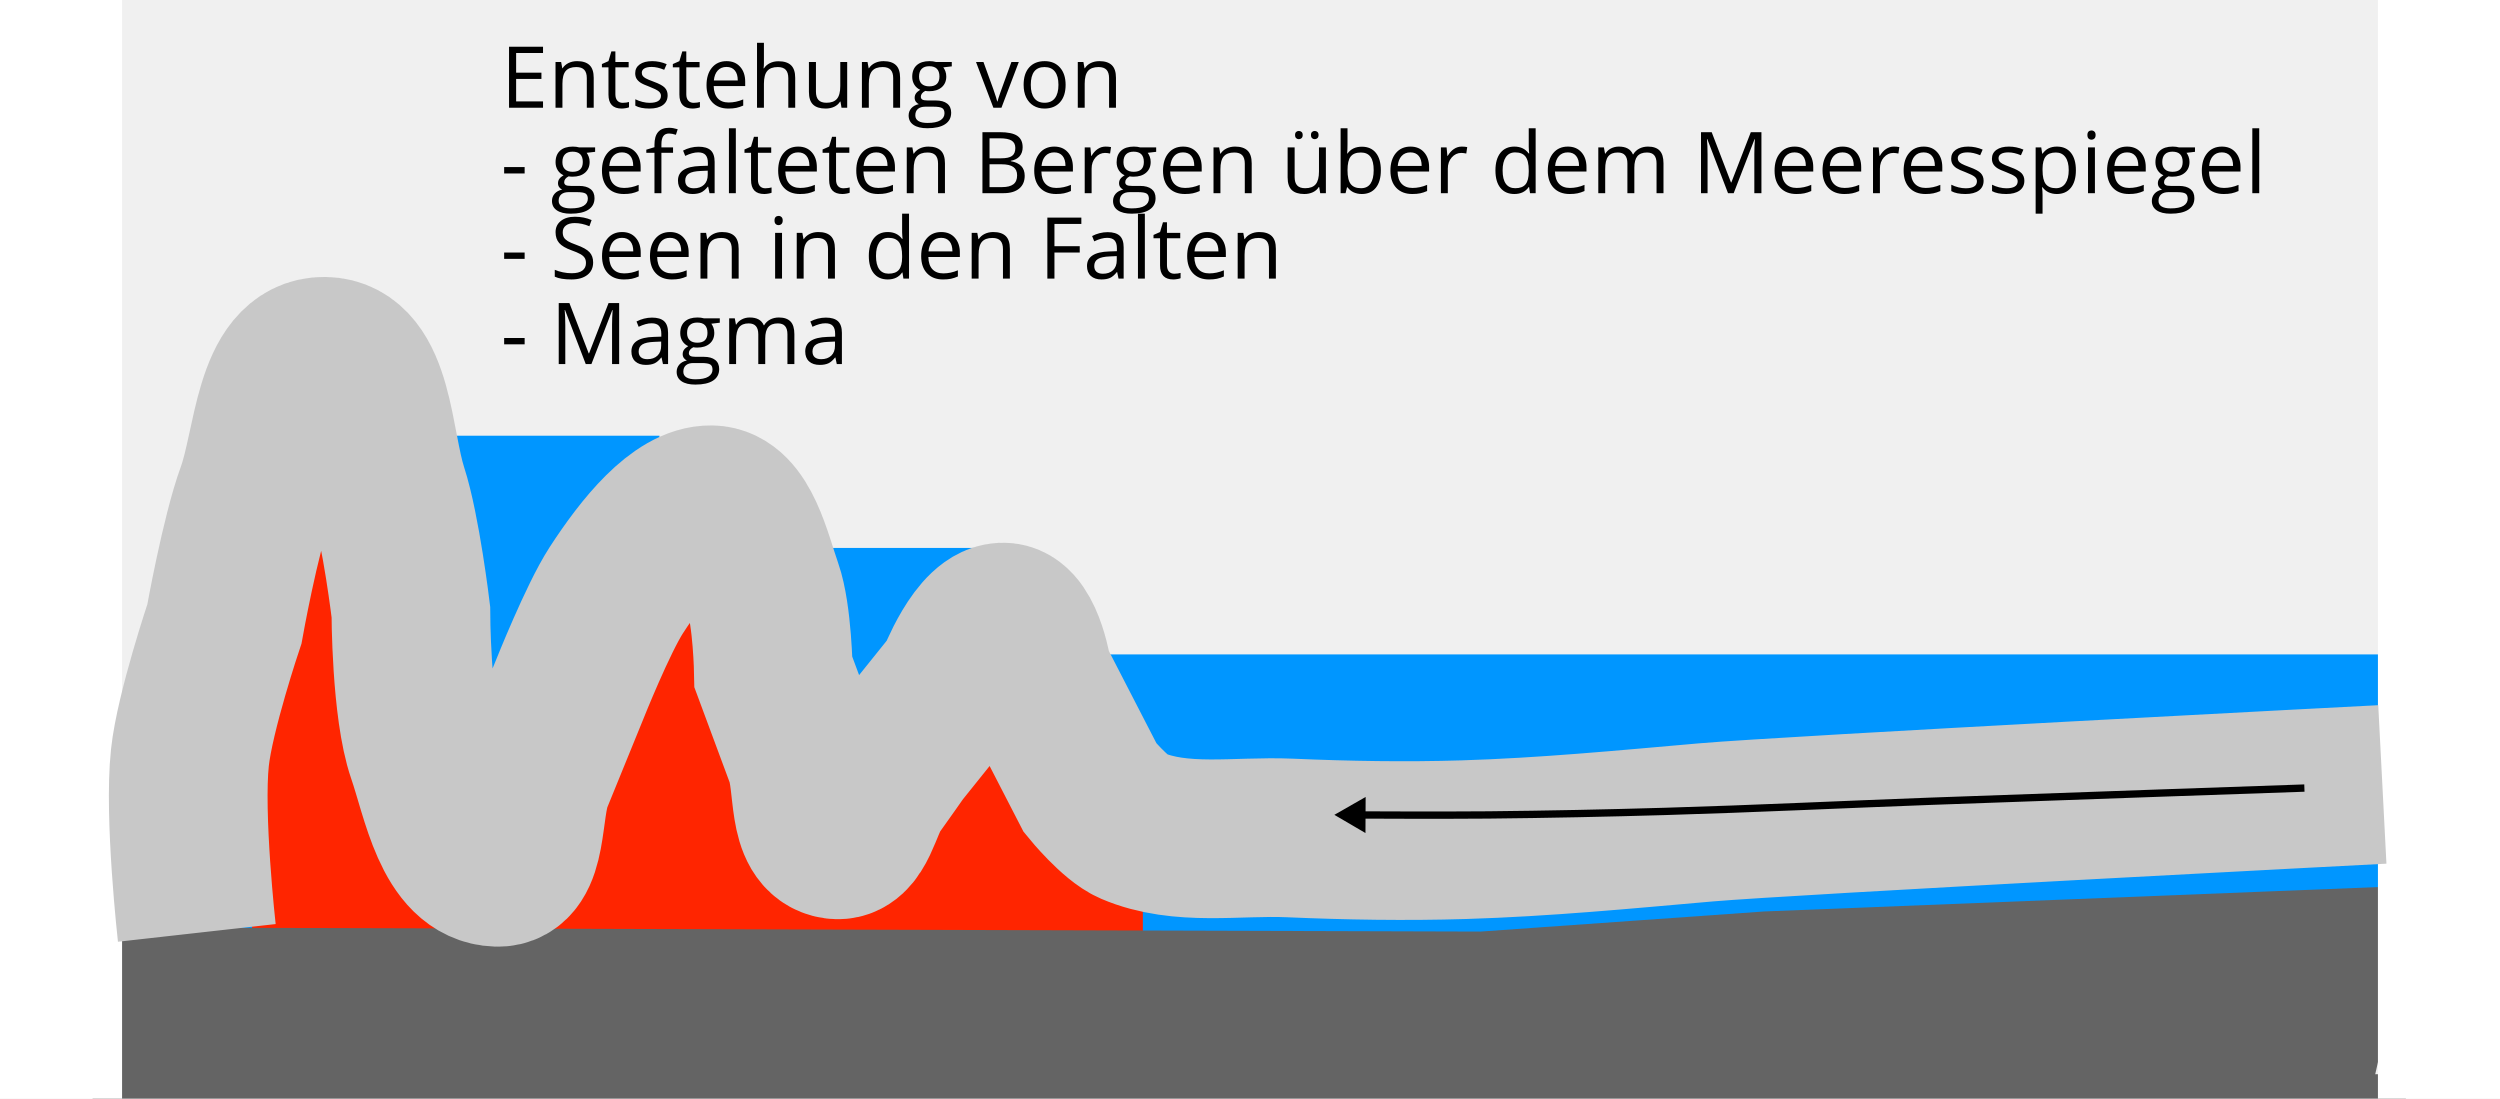
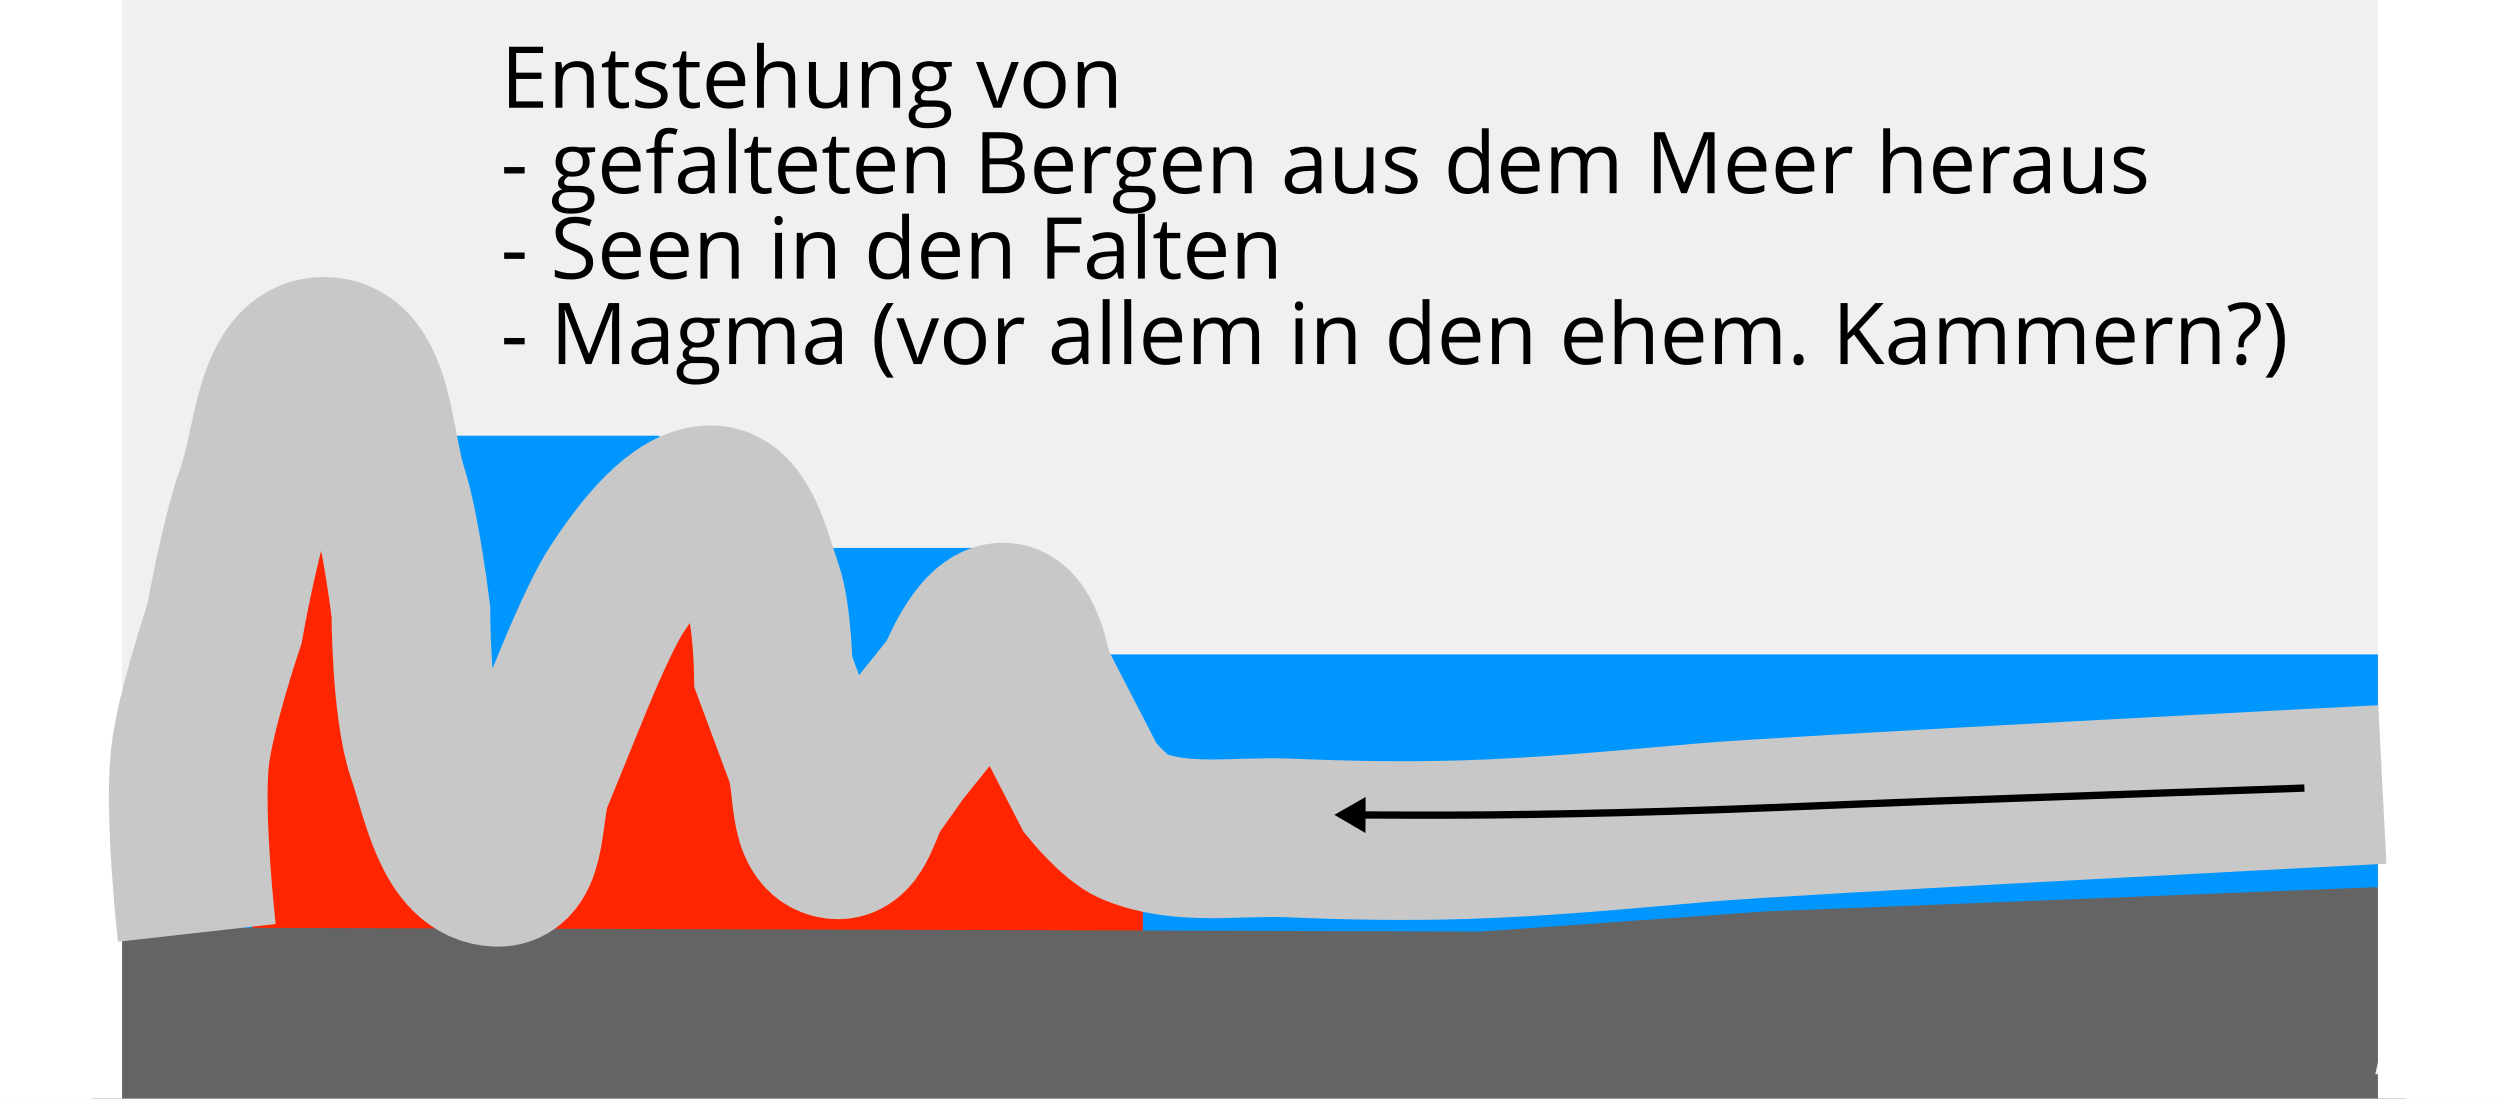
<svg xmlns="http://www.w3.org/2000/svg" width="1024" height="450" viewBox="0 0 1024 450" id="svg4699" version="1.1">
  <defs id="defs4701">
    <marker orient="auto" refY="0.0" refX="0.0" id="TriangleOutM" style="overflow:visible">
      <path id="path4963" d="M 5.77,0.0 L -2.88,5.0 L -2.88,-5.0 L 5.77,0.0 z " style="fill-rule:evenodd;stroke:#000000;stroke-width:1.0pt" transform="scale(0.4)" />
    </marker>
    <marker style="overflow:visible" id="marker6963" refX="0.0" refY="0.0" orient="auto">
      <path transform="scale(0.4)" style="fill-rule:evenodd;stroke:#000000;stroke-width:1pt;stroke-opacity:1;fill:#000000;fill-opacity:1" d="M 5.77,0.0 L -2.88,5.0 L -2.88,-5.0 L 5.77,0.0 z " id="path6965" />
    </marker>
    <marker orient="auto" refY="0.0" refX="0.0" id="DiamondSend" style="overflow:visible">
      <path id="path6744" d="M 0,-7.071 L -7.071,0 L 0,7.071 L 7.071,0 L 0,-7.071 z " style="fill-rule:evenodd;stroke:#000000;stroke-width:1pt;stroke-opacity:1;fill:#000000;fill-opacity:1" transform="scale(0.2) translate(-6,0)" />
    </marker>
    <marker style="overflow:visible" id="marker6963-8" refX="0" refY="0" orient="auto">
      <path transform="scale(0.4,0.4)" style="fill:#000000;fill-opacity:1;fill-rule:evenodd;stroke:#000000;stroke-width:1pt;stroke-opacity:1" d="m 5.77,0 -8.65,5 0,-10 8.65,5 z" id="path6965-8" />
    </marker>
    <marker style="overflow:visible" id="marker6963-3" refX="0" refY="0" orient="auto">
      <path transform="scale(0.4,0.4)" style="fill:#000000;fill-opacity:1;fill-rule:evenodd;stroke:#000000;stroke-width:1pt;stroke-opacity:1" d="m 5.77,0 -8.65,5 0,-10 8.65,5 z" id="path6965-1" />
    </marker>
  </defs>
  <g id="layer3" style="display:inline">
    <rect style="opacity:1;fill:#0096ff;fill-opacity:1;stroke:none;stroke-width:5;stroke-linecap:round;stroke-miterlimit:0.6;stroke-dasharray:none;stroke-opacity:1" id="rect6626" width="926.916" height="122.355" x="65.054" y="268.046" ry="0" />
  </g>
  <g id="layer6">
    <rect style="opacity:1;fill:#ff2500;fill-opacity:1;stroke:none;stroke-width:65;stroke-linecap:round;stroke-miterlimit:4;stroke-dasharray:none;stroke-dashoffset:0;stroke-opacity:1" id="rect5280" width="94.752" height="168.291" x="103.238" y="220.897" />
    <rect style="opacity:1;fill:#ff2500;fill-opacity:1;stroke:none;stroke-width:65;stroke-linecap:round;stroke-miterlimit:4;stroke-dasharray:none;stroke-dashoffset:0;stroke-opacity:1" id="rect5282" width="103.238" height="138.593" x="223.446" y="249.182" />
    <rect style="opacity:1;fill:#ff2500;fill-opacity:1;stroke:none;stroke-width:65;stroke-linecap:round;stroke-miterlimit:4;stroke-dasharray:none;stroke-dashoffset:0;stroke-opacity:1" id="rect5284" width="166.877" height="91.924" x="301.228" y="302.922" />
    <rect style="opacity:1;fill:#0096ff;fill-opacity:1;stroke:none;stroke-width:65;stroke-linecap:round;stroke-miterlimit:4;stroke-dasharray:none;stroke-dashoffset:0;stroke-opacity:1" id="rect5286" width="111.016" height="98.995" x="159.099" y="178.471" ry="0" />
    <rect style="opacity:1;fill:#0096ff;fill-opacity:1;stroke:none;stroke-width:65;stroke-linecap:round;stroke-miterlimit:4;stroke-dasharray:none;stroke-dashoffset:0;stroke-opacity:1" id="rect5288" width="106.773" height="64.347" x="307.591" y="224.433" />
  </g>
  <g id="layer2" style="display:inline">
    <path style="fill:#646464;fill-opacity:1;fill-rule:evenodd;stroke:none;stroke-width:1px;stroke-linecap:butt;stroke-linejoin:miter;stroke-opacity:1" d="m 44.429,444.143 -1.714,-64.286 563.714,1.714 116.257,-8.242 260.628,-10.354 c 0,0 17.854,-45.773 -10.988,79.534 0,0 -549.193,4.278 -926.082,5.449" id="path6629" />
  </g>
  <g id="layer1" style="display:inline">
    <rect style="opacity:1;fill:#646464;fill-opacity:1;stroke:none;stroke-width:5;stroke-linecap:round;stroke-miterlimit:0.6;stroke-dasharray:none;stroke-opacity:1" id="rect6608" width="947.523" height="10" x="37.92" y="440" />
    <rect style="opacity:1;fill:#ffffff;fill-opacity:1;stroke:none;stroke-width:5;stroke-linecap:round;stroke-miterlimit:0.6;stroke-dasharray:none;stroke-opacity:1" id="rect6048" width="50" height="450" x="0" y="0" />
    <rect style="opacity:1;fill:#ffffff;fill-opacity:1;stroke:none;stroke-width:5;stroke-linecap:round;stroke-miterlimit:0.6;stroke-dasharray:none;stroke-opacity:1" id="rect6048-2" width="50" height="450" x="974" y="0" />
  </g>
  <g id="layer5">
    <path style="color:#000000;clip-rule:nonzero;display:inline;overflow:visible;visibility:visible;opacity:1;isolation:auto;mix-blend-mode:normal;color-interpolation:sRGB;color-interpolation-filters:linearRGB;solid-color:#000000;solid-opacity:1;fill:none;fill-opacity:1;fill-rule:evenodd;stroke:#c8c8c8;stroke-width:65;stroke-linecap:butt;stroke-linejoin:miter;stroke-miterlimit:4;stroke-dasharray:none;stroke-dashoffset:0;stroke-opacity:1;color-rendering:auto;image-rendering:auto;shape-rendering:auto;text-rendering:auto;enable-background:accumulate" d="m 80.61,382.118 c 0,0 -5.375,-47.965 -2.828,-71.771 2.007,-18.758 14.142,-54.801 14.142,-54.801 0,0 6.453,-36.202 12.728,-53.387 7.195,-19.704 7.309,-56.459 28.284,-56.215 20.347,0.236 19.892,35.796 26.163,55.154 5.172,15.965 9.192,49.497 9.192,49.497 0,0 0.016,39.605 6.364,57.983 5.979,17.31 10.59,46.104 28.991,46.669 13.103,0.402 9.899,-24.277 14.849,-36.416 l 14.849,-36.416 c 0,0 11.582,-29.083 19.092,-40.659 11.103,-17.114 25.783,-35.21 38.891,-35.002 12.192,0.194 16.749,21.616 21.213,34.295 3.825,10.865 4.243,34.295 4.243,34.295 l 12.728,34.295 c 4.243,11.432 0.654,32.592 12.728,34.295 8.846,1.248 10.679,-14.325 15.91,-21.567 3.466,-4.798 10.253,-14.496 10.253,-14.496 l 22.981,-28.638 c 0,0 9.666,-25.524 20.153,-24.395 8.437,0.908 11.667,22.627 11.667,22.627 l 11.667,22.627 11.667,22.627 c 0,0 10.188,12.504 17.324,15.556 19.779,8.461 42.855,4.018 64.347,4.95 23.785,1.031 47.622,1.438 71.418,0.707 33.067,-1.016 64.779,-4.082 98.995,-7.071 34.216,-2.989 277.186,-15.556 277.186,-15.556" id="path5160" />
    <path style="fill:none;fill-rule:evenodd;stroke:#000000;stroke-width:3;stroke-linecap:butt;stroke-linejoin:miter;stroke-miterlimit:4;stroke-dasharray:none;stroke-opacity:1;marker-end:url(#marker6963-3)" d="m 943.88,322.79 c 0,0 -102.083,3.526 -153.12,5.404 -36.204,1.332 -72.393,3.102 -108.606,4.157 -24.172,0.704 -48.352,1.208 -72.533,1.45 -18.182,0.182 -54.548,0 -54.548,0" id="path6955" />
    <text xml:space="preserve" style="font-style:normal;font-variant:normal;font-weight:normal;font-stretch:normal;font-size:20px;line-height:100%;font-family:'Open Sans';-inkscape-font-specification:'Open Sans';text-align:start;letter-spacing:0px;word-spacing:0px;writing-mode:lr-tb;text-anchor:start;fill:#000000;fill-opacity:1;stroke:none;stroke-width:1px;stroke-linecap:butt;stroke-linejoin:miter;stroke-opacity:1" x="205.061" y="44.121" id="text5290">
      <tspan x="205.061" y="44.121" id="tspan5294" style="font-style:normal;font-variant:normal;font-weight:normal;font-stretch:normal;font-size:35px;line-height:100%;font-family:'Open Sans';-inkscape-font-specification:'Open Sans, Normal';text-align:start;writing-mode:lr-tb;text-anchor:start">Entstehung von</tspan>
-       <tspan x="205.061" y="79.121" id="tspan5298" style="font-style:normal;font-variant:normal;font-weight:normal;font-stretch:normal;font-size:35px;line-height:100%;font-family:'Open Sans';-inkscape-font-specification:'Open Sans, Normal';text-align:start;writing-mode:lr-tb;text-anchor:start">- gefalteten Bergen über dem Meeresspiegel</tspan>
+       <tspan x="205.061" y="79.121" id="tspan5298" style="font-style:normal;font-variant:normal;font-weight:normal;font-stretch:normal;font-size:35px;line-height:100%;font-family:'Open Sans';-inkscape-font-specification:'Open Sans, Normal';text-align:start;writing-mode:lr-tb;text-anchor:start">- gefalteten Bergen aus dem Meer heraus</tspan>
      <tspan x="205.061" y="114.121" id="tspan5300" style="font-style:normal;font-variant:normal;font-weight:normal;font-stretch:normal;font-size:35px;line-height:100%;font-family:'Open Sans';-inkscape-font-specification:'Open Sans, Normal';text-align:start;writing-mode:lr-tb;text-anchor:start">- Seen in den Falten</tspan>
-       <tspan x="205.061" y="149.121" id="tspan5302" style="font-style:normal;font-variant:normal;font-weight:normal;font-stretch:normal;font-size:35px;line-height:100%;font-family:'Open Sans';-inkscape-font-specification:'Open Sans, Normal';text-align:start;writing-mode:lr-tb;text-anchor:start">- Magma</tspan>
+       <tspan x="205.061" y="149.121" id="tspan5302" style="font-style:normal;font-variant:normal;font-weight:normal;font-stretch:normal;font-size:35px;line-height:100%;font-family:'Open Sans';-inkscape-font-specification:'Open Sans, Normal';text-align:start;writing-mode:lr-tb;text-anchor:start">- Magma (vor allem in den ehem. Kammern?)</tspan>
    </text>
    <flowRoot xml:space="preserve" id="flowRoot5304" style="font-style:normal;font-variant:normal;font-weight:normal;font-stretch:normal;font-size:20px;line-height:100%;font-family:'Open Sans';-inkscape-font-specification:'Open Sans';text-align:start;letter-spacing:0px;word-spacing:0px;writing-mode:lr-tb;text-anchor:start;fill:#000000;fill-opacity:1;stroke:none;stroke-width:1px;stroke-linecap:butt;stroke-linejoin:miter;stroke-opacity:1">
      <flowRegion id="flowRegion5306">
        <rect id="rect5308" width="77.782" height="28.284" x="526.087" y="110.589" />
      </flowRegion>
      <flowPara id="flowPara5310" />
    </flowRoot>
  </g>
</svg>
